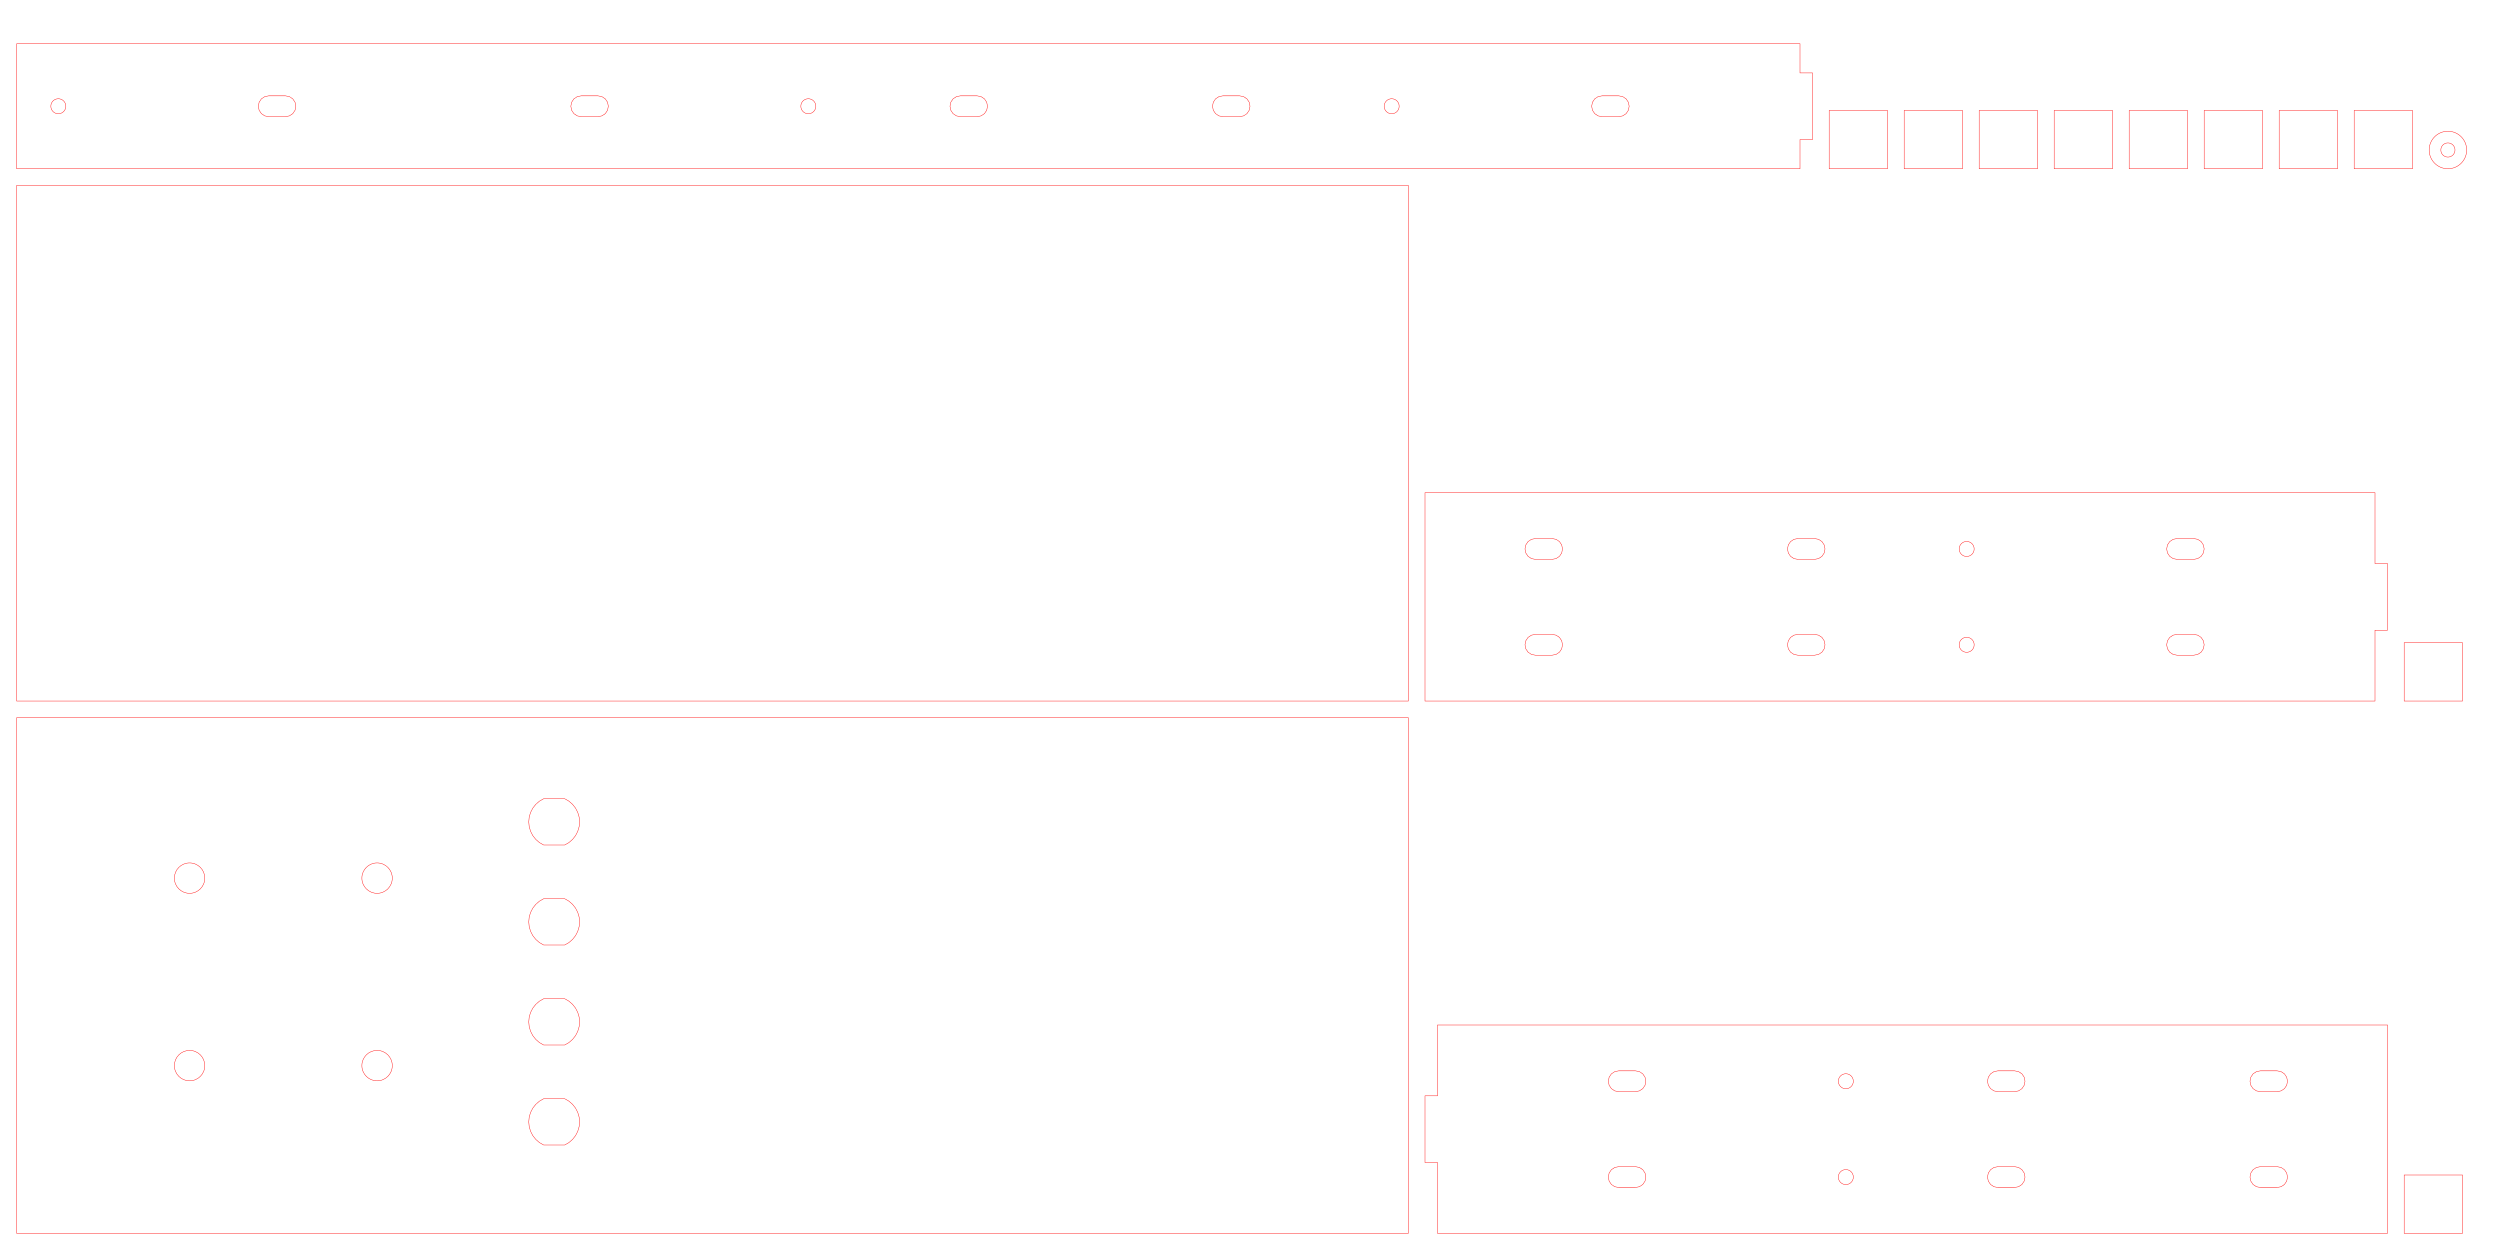
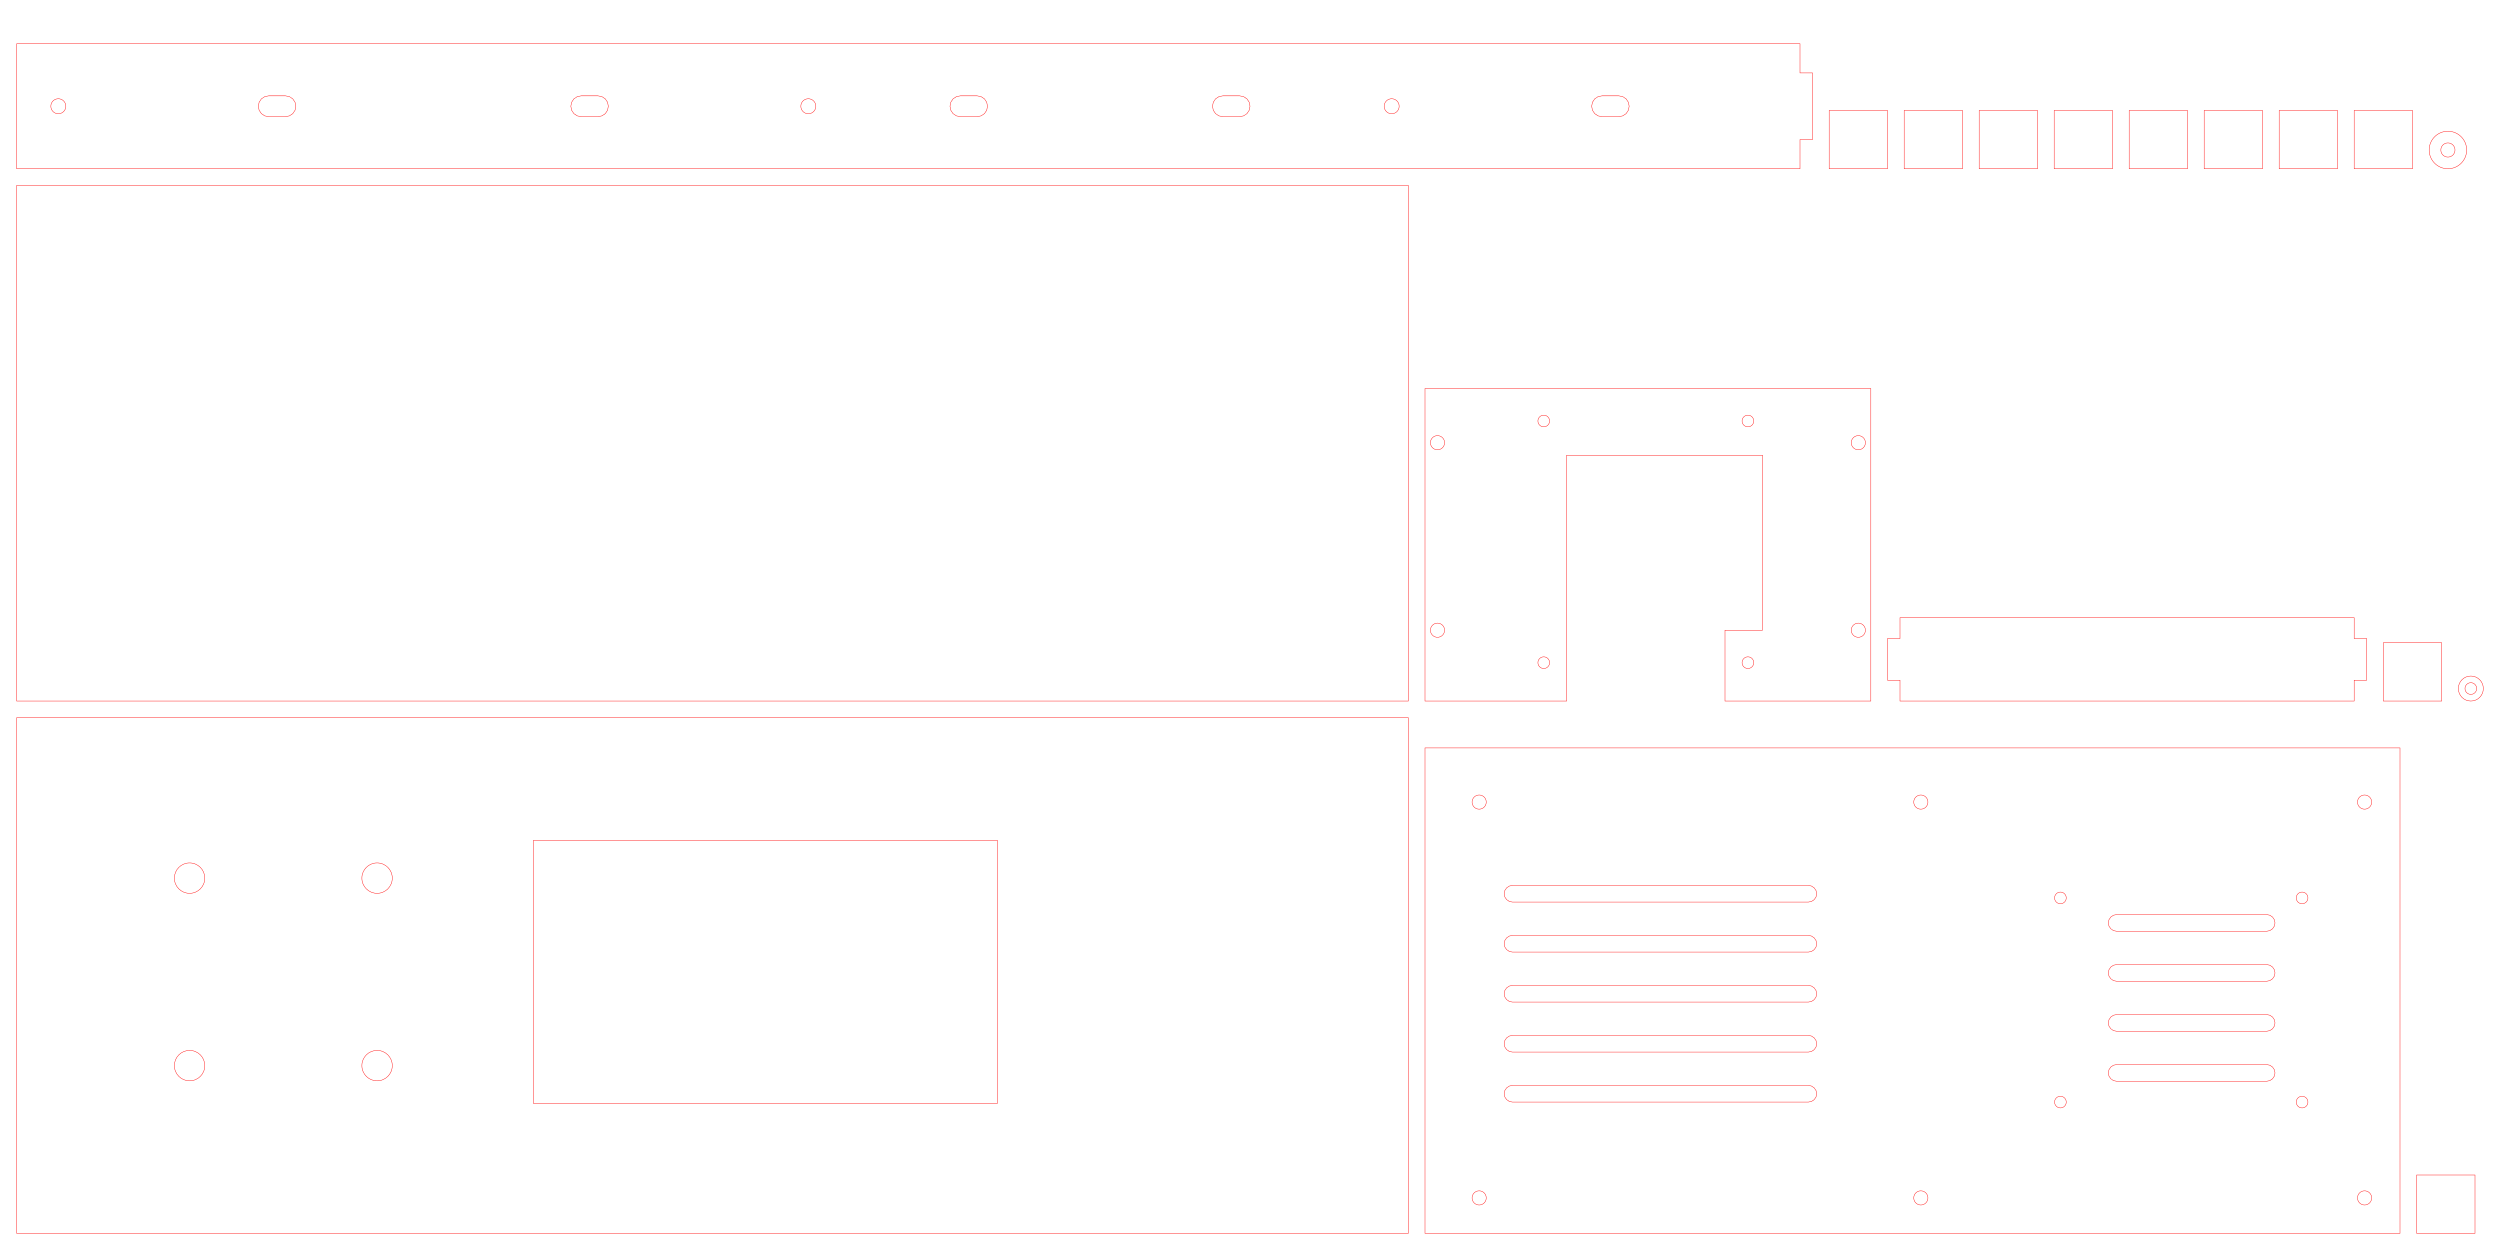
<svg xmlns="http://www.w3.org/2000/svg" width="600.000mm" height="300.000mm" viewBox="0 0 600.000 300.000">
  <polygon points="338.00,296.00 338.00,172.25 4.00,172.25 4.00,296.00" fill="none" stroke="#ff0000" stroke-width="0.1" />
  <circle cx="45.50" cy="255.75" r="3.65" fill="none" stroke="#ff0000" stroke-width="0.1" />
  <circle cx="45.50" cy="210.75" r="3.65" fill="none" stroke="#ff0000" stroke-width="0.1" />
  <circle cx="90.50" cy="255.75" r="3.65" fill="none" stroke="#ff0000" stroke-width="0.1" />
  <circle cx="90.50" cy="210.75" r="3.65" fill="none" stroke="#ff0000" stroke-width="0.1" />
-   <polygon points="130.47,263.70 129.46,264.28 128.59,265.04 127.87,265.95 127.34,266.98 127.01,268.10 126.90,269.25 127.01,270.40 127.34,271.52 127.87,272.55 128.59,273.46 129.46,274.22 130.47,274.80 135.53,274.80 136.54,274.22 137.41,273.46 138.13,272.55 138.66,271.52 138.99,270.40 139.10,269.25 138.99,268.10 138.66,266.98 138.13,265.95 137.41,265.04 136.54,264.28 135.53,263.70" fill="none" stroke="#ff0000" stroke-width="0.1" />
-   <polygon points="130.47,239.70 129.46,240.28 128.59,241.04 127.87,241.95 127.34,242.98 127.01,244.09 126.90,245.25 127.01,246.41 127.34,247.52 127.87,248.55 128.59,249.46 129.46,250.22 130.47,250.80 135.53,250.80 136.54,250.22 137.41,249.46 138.13,248.55 138.66,247.52 138.99,246.41 139.10,245.25 138.99,244.09 138.66,242.98 138.13,241.95 137.41,241.04 136.54,240.28 135.53,239.70" fill="none" stroke="#ff0000" stroke-width="0.1" />
-   <polygon points="130.47,215.70 129.46,216.28 128.59,217.04 127.87,217.95 127.34,218.98 127.01,220.09 126.90,221.25 127.01,222.41 127.34,223.52 127.87,224.55 128.59,225.46 129.46,226.22 130.47,226.80 135.53,226.80 136.54,226.22 137.41,225.46 138.13,224.55 138.66,223.52 138.99,222.41 139.10,221.25 138.99,220.09 138.66,218.98 138.13,217.95 137.41,217.04 136.54,216.28 135.53,215.70" fill="none" stroke="#ff0000" stroke-width="0.1" />
-   <polygon points="130.47,191.70 129.46,192.28 128.59,193.04 127.87,193.95 127.34,194.98 127.01,196.09 126.90,197.25 127.01,198.41 127.34,199.52 127.87,200.55 128.59,201.46 129.46,202.22 130.47,202.80 135.53,202.80 136.54,202.22 137.41,201.46 138.13,200.55 138.66,199.52 138.99,198.41 139.10,197.25 138.99,196.09 138.66,194.98 138.13,193.95 137.41,193.04 136.54,192.28 135.53,191.70" fill="none" stroke="#ff0000" stroke-width="0.1" />
+   <polygon points="239.40,264.80 239.40,201.70 128.00,201.70 128.00,264.80" fill="none" stroke="#ff0000" stroke-width="0.1" />
  <polygon points="338.00,168.25 338.00,44.50 4.00,44.50 4.00,168.25" fill="none" stroke="#ff0000" stroke-width="0.1" />
-   <polygon points="573.00,296.00 573.00,246.00 345.00,246.00 345.00,263.00 342.00,263.00 342.00,279.00 345.00,279.00 345.00,296.00" fill="none" stroke="#ff0000" stroke-width="0.1" />
-   <polygon points="388.50,280.00 387.54,280.19 386.73,280.73 386.19,281.54 386.00,282.50 386.19,283.46 386.73,284.27 387.54,284.81 388.50,285.00 392.50,285.00 393.46,284.81 394.27,284.27 394.81,283.46 395.00,282.50 394.81,281.54 394.27,280.73 393.46,280.19 392.50,280.00" fill="none" stroke="#ff0000" stroke-width="0.1" />
-   <polygon points="542.50,280.00 541.54,280.19 540.73,280.73 540.19,281.54 540.00,282.50 540.19,283.46 540.73,284.27 541.54,284.81 542.50,285.00 546.50,285.00 547.46,284.81 548.27,284.27 548.81,283.46 549.00,282.50 548.81,281.54 548.27,280.73 547.46,280.19 546.50,280.00" fill="none" stroke="#ff0000" stroke-width="0.1" />
-   <polygon points="479.50,280.00 478.54,280.19 477.73,280.73 477.19,281.54 477.00,282.50 477.19,283.46 477.73,284.27 478.54,284.81 479.50,285.00 483.50,285.00 484.46,284.81 485.27,284.27 485.81,283.46 486.00,282.50 485.81,281.54 485.27,280.73 484.46,280.19 483.50,280.00" fill="none" stroke="#ff0000" stroke-width="0.1" />
-   <circle cx="443.00" cy="282.50" r="1.80" fill="none" stroke="#ff0000" stroke-width="0.1" />
-   <polygon points="388.50,257.00 387.54,257.19 386.73,257.73 386.19,258.54 386.00,259.50 386.19,260.46 386.73,261.27 387.54,261.81 388.50,262.00 392.50,262.00 393.46,261.81 394.27,261.27 394.81,260.46 395.00,259.50 394.81,258.54 394.27,257.73 393.46,257.19 392.50,257.00" fill="none" stroke="#ff0000" stroke-width="0.1" />
-   <polygon points="542.50,257.00 541.54,257.19 540.73,257.73 540.19,258.54 540.00,259.50 540.19,260.46 540.73,261.27 541.54,261.81 542.50,262.00 546.50,262.00 547.46,261.81 548.27,261.27 548.81,260.46 549.00,259.50 548.81,258.54 548.27,257.73 547.46,257.19 546.50,257.00" fill="none" stroke="#ff0000" stroke-width="0.1" />
-   <polygon points="479.50,257.00 478.54,257.19 477.73,257.73 477.19,258.54 477.00,259.50 477.19,260.46 477.73,261.27 478.54,261.81 479.50,262.00 483.50,262.00 484.46,261.81 485.27,261.27 485.81,260.46 486.00,259.50 485.81,258.54 485.27,257.73 484.46,257.19 483.50,257.00" fill="none" stroke="#ff0000" stroke-width="0.1" />
-   <circle cx="443.00" cy="259.50" r="1.80" fill="none" stroke="#ff0000" stroke-width="0.1" />
-   <polygon points="570.00,168.25 570.00,151.25 573.00,151.25 573.00,135.25 570.00,135.25 570.00,118.25 342.00,118.25 342.00,168.25" fill="none" stroke="#ff0000" stroke-width="0.1" />
-   <polygon points="522.50,152.25 521.54,152.44 520.73,152.98 520.19,153.79 520.00,154.75 520.19,155.71 520.73,156.52 521.54,157.06 522.50,157.25 526.50,157.25 527.46,157.06 528.27,156.52 528.81,155.71 529.00,154.75 528.81,153.79 528.27,152.98 527.46,152.44 526.50,152.25" fill="none" stroke="#ff0000" stroke-width="0.1" />
-   <polygon points="431.50,152.25 430.54,152.44 429.73,152.98 429.19,153.79 429.00,154.75 429.19,155.71 429.73,156.52 430.54,157.06 431.50,157.25 435.50,157.25 436.46,157.06 437.27,156.52 437.81,155.71 438.00,154.75 437.81,153.79 437.27,152.98 436.46,152.44 435.50,152.25" fill="none" stroke="#ff0000" stroke-width="0.1" />
-   <polygon points="368.50,152.25 367.54,152.44 366.73,152.98 366.19,153.79 366.00,154.75 366.19,155.71 366.73,156.52 367.54,157.06 368.50,157.25 372.50,157.25 373.46,157.06 374.27,156.52 374.81,155.71 375.00,154.75 374.81,153.79 374.27,152.98 373.46,152.44 372.50,152.25" fill="none" stroke="#ff0000" stroke-width="0.1" />
-   <circle cx="472.00" cy="154.75" r="1.80" fill="none" stroke="#ff0000" stroke-width="0.1" />
-   <polygon points="522.50,129.25 521.54,129.44 520.73,129.98 520.19,130.79 520.00,131.75 520.19,132.71 520.73,133.52 521.54,134.06 522.50,134.25 526.50,134.25 527.46,134.06 528.27,133.52 528.81,132.71 529.00,131.75 528.81,130.79 528.27,129.98 527.46,129.44 526.50,129.25" fill="none" stroke="#ff0000" stroke-width="0.1" />
-   <polygon points="431.50,129.25 430.54,129.44 429.73,129.98 429.19,130.79 429.00,131.75 429.19,132.71 429.73,133.52 430.54,134.06 431.50,134.25 435.50,134.25 436.46,134.06 437.27,133.52 437.81,132.71 438.00,131.75 437.81,130.79 437.27,129.98 436.46,129.44 435.50,129.25" fill="none" stroke="#ff0000" stroke-width="0.1" />
-   <polygon points="368.50,129.25 367.54,129.44 366.73,129.98 366.19,130.79 366.00,131.75 366.19,132.71 366.73,133.52 367.54,134.06 368.50,134.25 372.50,134.25 373.46,134.06 374.27,133.52 374.81,132.71 375.00,131.75 374.81,130.79 374.27,129.98 373.46,129.44 372.50,129.25" fill="none" stroke="#ff0000" stroke-width="0.1" />
-   <circle cx="472.00" cy="131.75" r="1.80" fill="none" stroke="#ff0000" stroke-width="0.1" />
+   <polygon points="576.00,296.00 576.00,179.50 342.00,179.50 342.00,296.00" fill="none" stroke="#ff0000" stroke-width="0.1" />
+   <circle cx="355.00" cy="287.50" r="1.70" fill="none" stroke="#ff0000" stroke-width="0.1" />
+   <circle cx="355.00" cy="192.50" r="1.70" fill="none" stroke="#ff0000" stroke-width="0.1" />
+   <circle cx="461.00" cy="287.50" r="1.70" fill="none" stroke="#ff0000" stroke-width="0.1" />
+   <circle cx="461.00" cy="192.50" r="1.70" fill="none" stroke="#ff0000" stroke-width="0.1" />
+   <circle cx="567.50" cy="287.50" r="1.70" fill="none" stroke="#ff0000" stroke-width="0.1" />
+   <circle cx="567.50" cy="192.50" r="1.70" fill="none" stroke="#ff0000" stroke-width="0.1" />
+   <circle cx="552.50" cy="264.50" r="1.40" fill="none" stroke="#ff0000" stroke-width="0.1" />
+   <circle cx="552.50" cy="215.50" r="1.40" fill="none" stroke="#ff0000" stroke-width="0.1" />
+   <circle cx="494.50" cy="264.50" r="1.40" fill="none" stroke="#ff0000" stroke-width="0.1" />
+   <circle cx="494.50" cy="215.50" r="1.40" fill="none" stroke="#ff0000" stroke-width="0.1" />
+   <polygon points="363.00,260.50 362.24,260.65 361.59,261.09 361.15,261.74 361.00,262.50 361.15,263.26 361.59,263.91 362.24,264.35 363.00,264.50 434.00,264.50 434.76,264.35 435.41,263.91 435.85,263.26 436.00,262.50 435.85,261.74 435.41,261.09 434.76,260.65 434.00,260.50" fill="none" stroke="#ff0000" stroke-width="0.1" />
+   <polygon points="363.00,248.50 362.24,248.65 361.59,249.09 361.15,249.74 361.00,250.50 361.15,251.26 361.59,251.91 362.24,252.35 363.00,252.50 434.00,252.50 434.76,252.35 435.41,251.91 435.85,251.26 436.00,250.50 435.85,249.74 435.41,249.09 434.76,248.65 434.00,248.50" fill="none" stroke="#ff0000" stroke-width="0.1" />
+   <polygon points="363.00,236.50 362.24,236.65 361.59,237.09 361.15,237.74 361.00,238.50 361.15,239.26 361.59,239.91 362.24,240.35 363.00,240.50 434.00,240.50 434.76,240.35 435.41,239.91 435.85,239.26 436.00,238.50 435.85,237.74 435.41,237.09 434.76,236.65 434.00,236.50" fill="none" stroke="#ff0000" stroke-width="0.1" />
+   <polygon points="363.00,224.50 362.24,224.65 361.59,225.09 361.15,225.74 361.00,226.50 361.15,227.26 361.59,227.91 362.24,228.35 363.00,228.50 434.00,228.50 434.76,228.35 435.41,227.91 435.85,227.26 436.00,226.50 435.85,225.74 435.41,225.09 434.76,224.65 434.00,224.50" fill="none" stroke="#ff0000" stroke-width="0.1" />
+   <polygon points="363.00,212.50 362.24,212.65 361.59,213.09 361.15,213.74 361.00,214.50 361.15,215.26 361.59,215.91 362.24,216.35 363.00,216.50 434.00,216.50 434.76,216.35 435.41,215.91 435.85,215.26 436.00,214.50 435.85,213.74 435.41,213.09 434.76,212.65 434.00,212.50" fill="none" stroke="#ff0000" stroke-width="0.1" />
+   <polygon points="508.00,255.50 507.24,255.65 506.59,256.09 506.15,256.74 506.00,257.50 506.15,258.26 506.59,258.91 507.24,259.35 508.00,259.50 544.00,259.50 544.76,259.35 545.41,258.91 545.85,258.26 546.00,257.50 545.85,256.74 545.41,256.09 544.76,255.65 544.00,255.50" fill="none" stroke="#ff0000" stroke-width="0.1" />
+   <polygon points="508.00,243.50 507.24,243.65 506.59,244.09 506.15,244.74 506.00,245.50 506.15,246.26 506.59,246.91 507.24,247.35 508.00,247.50 544.00,247.50 544.76,247.35 545.41,246.91 545.85,246.26 546.00,245.50 545.85,244.74 545.41,244.09 544.76,243.65 544.00,243.50" fill="none" stroke="#ff0000" stroke-width="0.1" />
+   <polygon points="508.00,231.50 507.24,231.65 506.59,232.09 506.15,232.74 506.00,233.50 506.15,234.26 506.59,234.91 507.24,235.35 508.00,235.50 544.00,235.50 544.76,235.35 545.41,234.91 545.85,234.26 546.00,233.50 545.85,232.74 545.41,232.09 544.76,231.65 544.00,231.50" fill="none" stroke="#ff0000" stroke-width="0.1" />
+   <polygon points="508.00,219.50 507.24,219.65 506.59,220.09 506.15,220.74 506.00,221.50 506.15,222.26 506.59,222.91 507.24,223.35 508.00,223.50 544.00,223.50 544.76,223.35 545.41,222.91 545.85,222.26 546.00,221.50 545.85,220.74 545.41,220.09 544.76,219.65 544.00,219.50" fill="none" stroke="#ff0000" stroke-width="0.1" />
+   <polygon points="342.00,168.25 376.00,168.25 376.00,109.25 423.00,109.25 423.00,151.25 414.00,151.25 414.00,168.25 449.00,168.25 449.00,93.25 342.00,93.25" fill="none" stroke="#ff0000" stroke-width="0.1" />
+   <circle cx="370.50" cy="159.04" r="1.40" fill="none" stroke="#ff0000" stroke-width="0.1" />
+   <circle cx="419.50" cy="159.04" r="1.40" fill="none" stroke="#ff0000" stroke-width="0.1" />
+   <circle cx="370.50" cy="101.04" r="1.40" fill="none" stroke="#ff0000" stroke-width="0.1" />
+   <circle cx="419.50" cy="101.04" r="1.40" fill="none" stroke="#ff0000" stroke-width="0.1" />
+   <circle cx="345.00" cy="151.25" r="1.70" fill="none" stroke="#ff0000" stroke-width="0.1" />
+   <circle cx="345.00" cy="106.25" r="1.70" fill="none" stroke="#ff0000" stroke-width="0.1" />
+   <circle cx="446.00" cy="151.25" r="1.70" fill="none" stroke="#ff0000" stroke-width="0.1" />
+   <circle cx="446.00" cy="106.25" r="1.70" fill="none" stroke="#ff0000" stroke-width="0.1" />
  <polygon points="432.00,40.50 432.00,33.50 435.00,33.50 435.00,17.50 432.00,17.50 432.00,10.50 4.00,10.50 4.00,40.50" fill="none" stroke="#ff0000" stroke-width="0.1" />
  <polygon points="64.50,23.00 63.54,23.19 62.73,23.73 62.19,24.54 62.00,25.50 62.19,26.46 62.73,27.27 63.54,27.81 64.50,28.00 68.50,28.00 69.46,27.81 70.27,27.27 70.81,26.46 71.00,25.50 70.81,24.54 70.27,23.73 69.46,23.19 68.50,23.00" fill="none" stroke="#ff0000" stroke-width="0.1" />
  <circle cx="14.00" cy="25.50" r="1.80" fill="none" stroke="#ff0000" stroke-width="0.1" />
  <polygon points="384.50,23.00 383.54,23.19 382.73,23.73 382.19,24.54 382.00,25.50 382.19,26.46 382.73,27.27 383.54,27.81 384.50,28.00 388.50,28.00 389.46,27.81 390.27,27.27 390.81,26.46 391.00,25.50 390.81,24.54 390.27,23.73 389.46,23.19 388.50,23.00" fill="none" stroke="#ff0000" stroke-width="0.1" />
  <polygon points="139.50,23.00 138.54,23.19 137.73,23.73 137.19,24.54 137.00,25.50 137.19,26.46 137.73,27.27 138.54,27.81 139.50,28.00 143.50,28.00 144.46,27.81 145.27,27.27 145.81,26.46 146.00,25.50 145.81,24.54 145.27,23.73 144.46,23.19 143.50,23.00" fill="none" stroke="#ff0000" stroke-width="0.1" />
  <polygon points="293.50,23.00 292.54,23.19 291.73,23.73 291.19,24.54 291.00,25.50 291.19,26.46 291.73,27.27 292.54,27.81 293.50,28.00 297.50,28.00 298.46,27.81 299.27,27.27 299.81,26.46 300.00,25.50 299.81,24.54 299.27,23.73 298.46,23.19 297.50,23.00" fill="none" stroke="#ff0000" stroke-width="0.1" />
  <polygon points="230.50,23.00 229.54,23.19 228.73,23.73 228.19,24.54 228.00,25.50 228.19,26.46 228.73,27.27 229.54,27.81 230.50,28.00 234.50,28.00 235.46,27.81 236.27,27.27 236.81,26.46 237.00,25.50 236.81,24.54 236.27,23.73 235.46,23.19 234.50,23.00" fill="none" stroke="#ff0000" stroke-width="0.1" />
  <circle cx="334.00" cy="25.50" r="1.80" fill="none" stroke="#ff0000" stroke-width="0.1" />
  <circle cx="194.00" cy="25.50" r="1.80" fill="none" stroke="#ff0000" stroke-width="0.1" />
-   <polygon points="577.00,296.00 591.00,296.00 591.00,282.00 577.00,282.00" fill="none" stroke="#ff0000" stroke-width="0.1" />
-   <polygon points="577.00,168.25 591.00,168.25 591.00,154.25 577.00,154.25" fill="none" stroke="#ff0000" stroke-width="0.1" />
+   <polygon points="456.00,168.25 565.00,168.25 565.00,163.25 568.00,163.25 568.00,153.25 565.00,153.25 565.00,148.25 456.00,148.25 456.00,153.25 453.00,153.25 453.00,163.25 456.00,163.25" fill="none" stroke="#ff0000" stroke-width="0.1" />
+   <polygon points="580.00,296.00 594.00,296.00 594.00,282.00 580.00,282.00" fill="none" stroke="#ff0000" stroke-width="0.1" />
+   <polygon points="572.00,168.25 586.00,168.25 586.00,154.25 572.00,154.25" fill="none" stroke="#ff0000" stroke-width="0.1" />
  <polygon points="439.00,40.50 453.00,40.50 453.00,26.50 439.00,26.50" fill="none" stroke="#ff0000" stroke-width="0.1" />
  <polygon points="457.00,40.50 471.00,40.50 471.00,26.50 457.00,26.50" fill="none" stroke="#ff0000" stroke-width="0.1" />
  <polygon points="475.00,40.50 489.00,40.50 489.00,26.50 475.00,26.50" fill="none" stroke="#ff0000" stroke-width="0.1" />
  <polygon points="493.00,40.50 507.00,40.50 507.00,26.50 493.00,26.50" fill="none" stroke="#ff0000" stroke-width="0.1" />
  <polygon points="511.00,40.50 525.00,40.50 525.00,26.50 511.00,26.50" fill="none" stroke="#ff0000" stroke-width="0.1" />
  <polygon points="529.00,40.50 543.00,40.50 543.00,26.50 529.00,26.50" fill="none" stroke="#ff0000" stroke-width="0.1" />
  <polygon points="547.00,40.50 561.00,40.50 561.00,26.50 547.00,26.50" fill="none" stroke="#ff0000" stroke-width="0.1" />
  <polygon points="565.00,40.50 579.00,40.50 579.00,26.50 565.00,26.50" fill="none" stroke="#ff0000" stroke-width="0.1" />
  <circle cx="587.50" cy="36.00" r="4.50" fill="none" stroke="#ff0000" stroke-width="0.1" />
  <circle cx="587.50" cy="36.00" r="1.70" fill="none" stroke="#ff0000" stroke-width="0.1" />
+   <circle cx="593.00" cy="165.25" r="3.00" fill="none" stroke="#ff0000" stroke-width="0.1" />
+   <circle cx="593.00" cy="165.25" r="1.40" fill="none" stroke="#ff0000" stroke-width="0.1" />
</svg>
